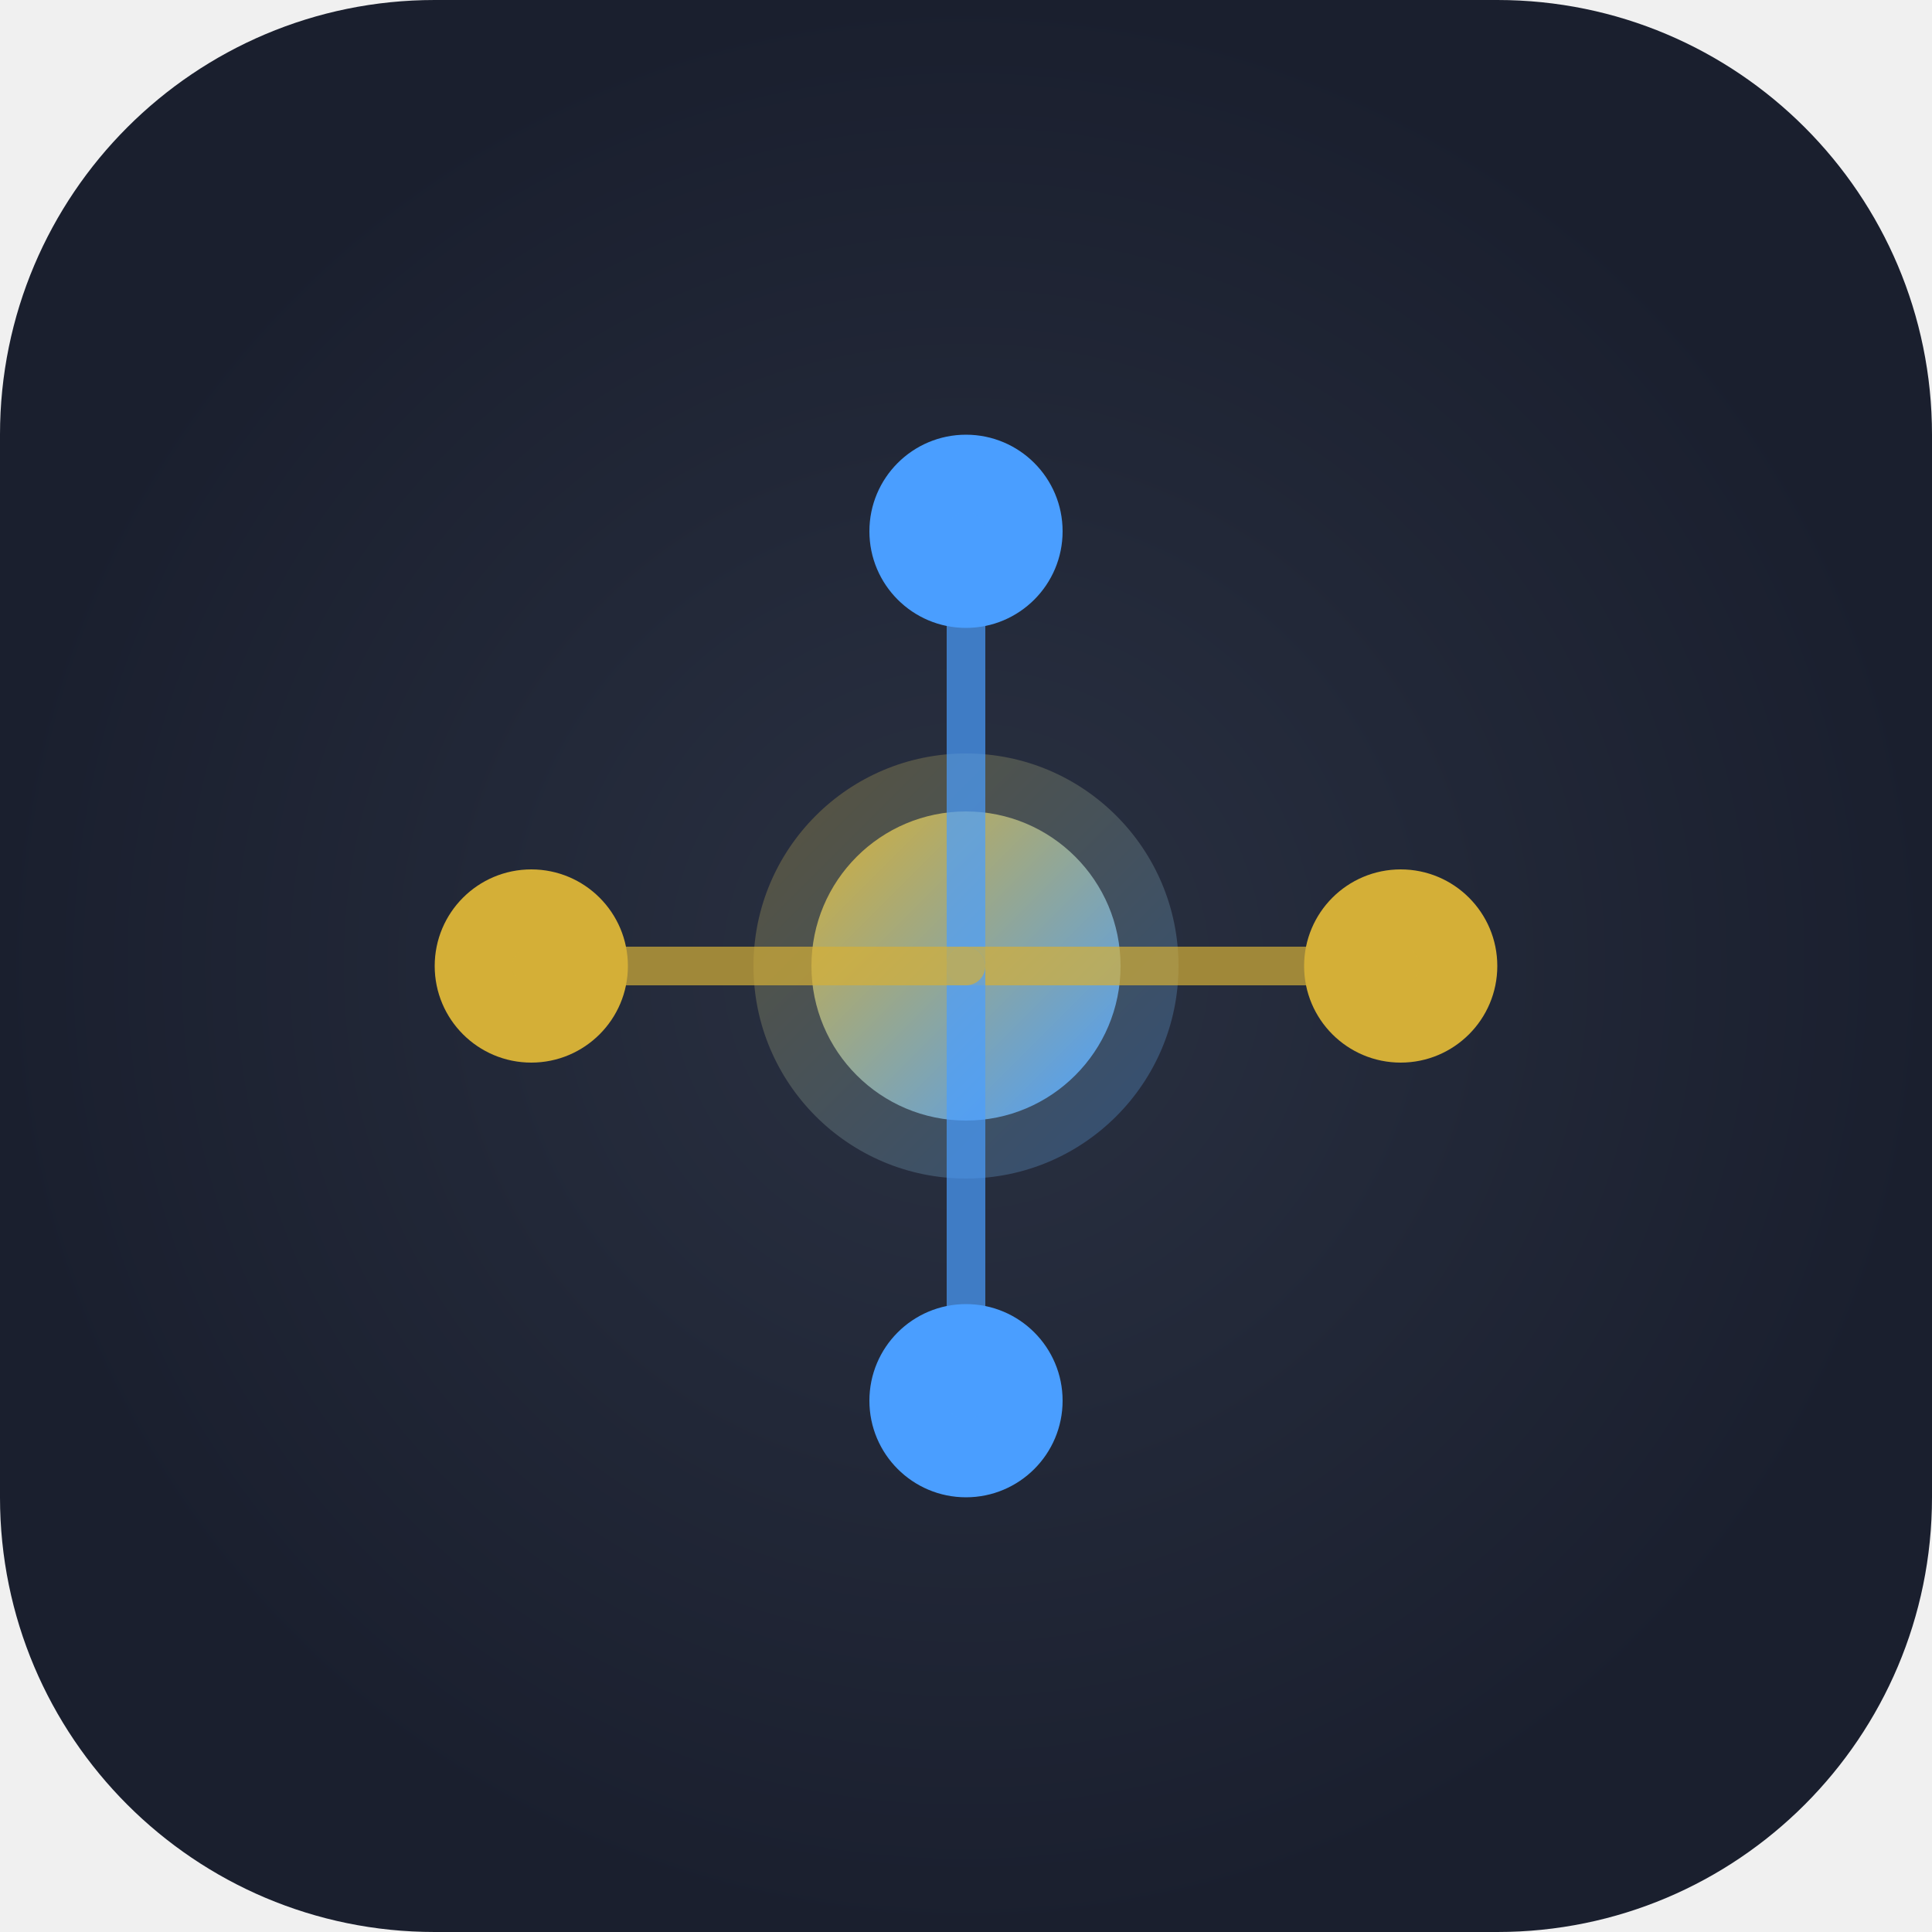
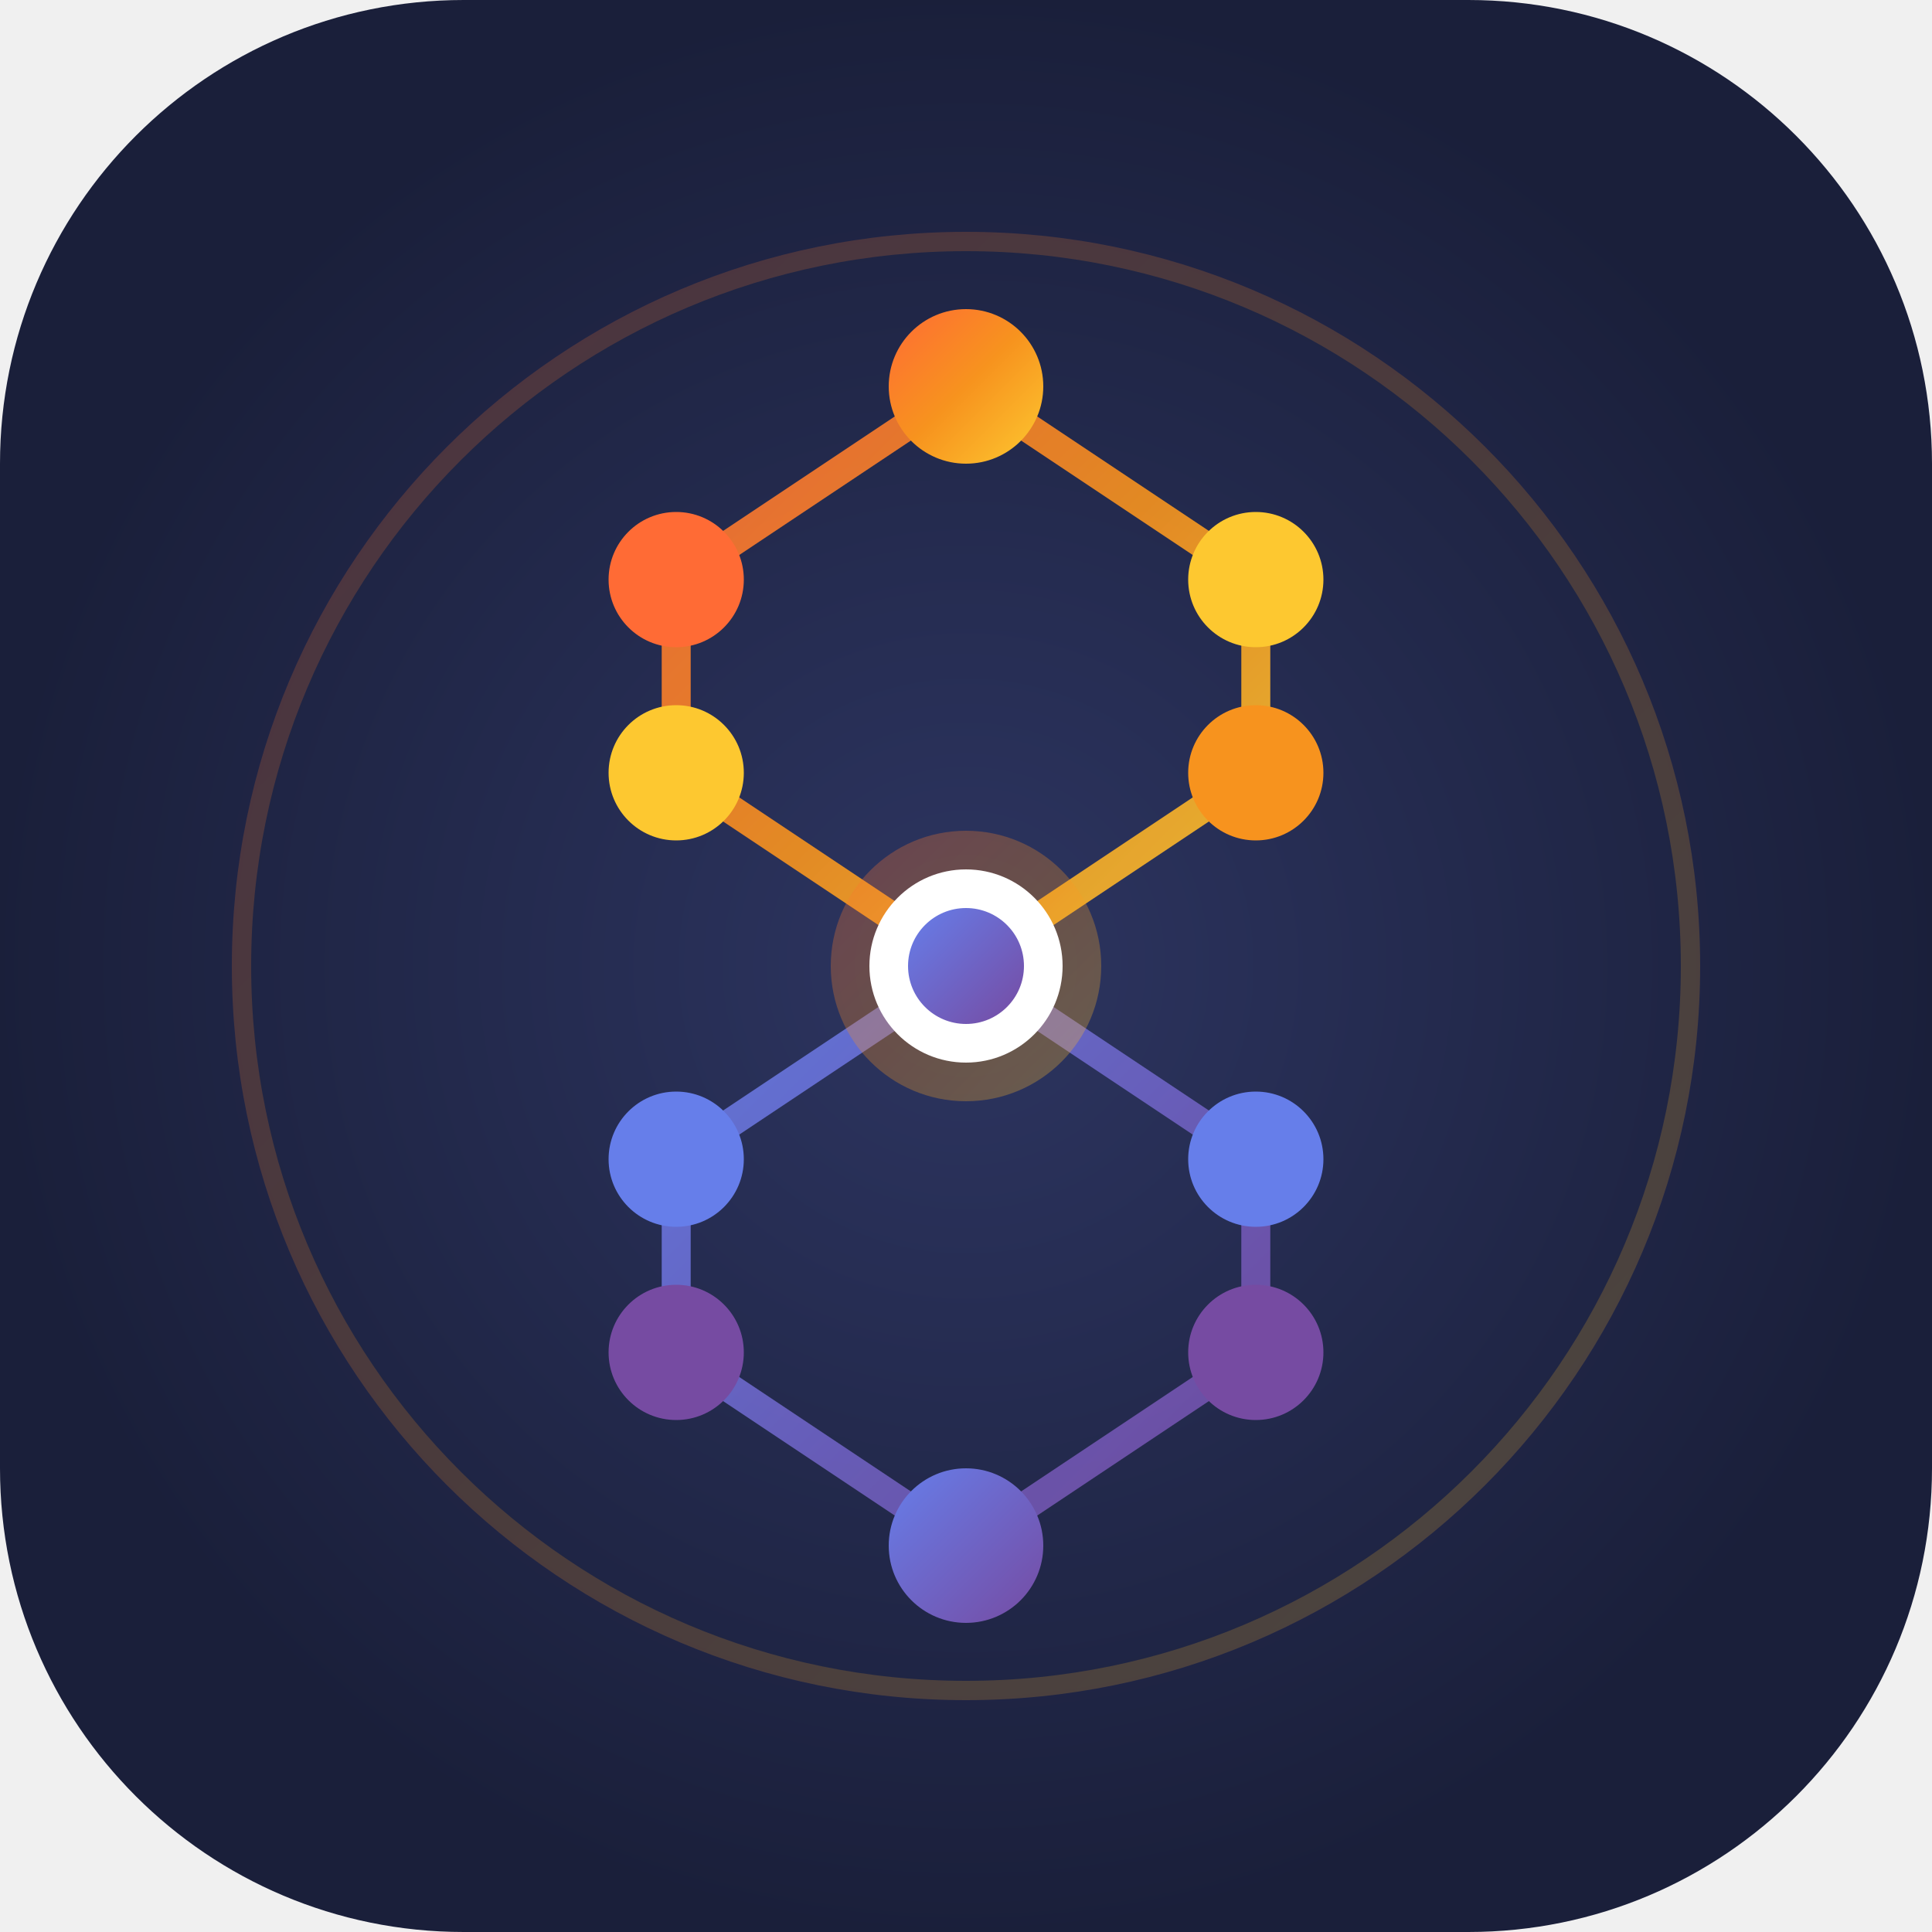
<svg xmlns="http://www.w3.org/2000/svg" viewBox="0 0 200 200">
  <defs>
-     <linearGradient id="faviconGrad" x1="0%" y1="0%" x2="100%" y2="100%">
-       <stop offset="0%" style="stop-color:#d4af37;stop-opacity:1" />
-       <stop offset="100%" style="stop-color:#4a9eff;stop-opacity:1" />
+     <linearGradient id="grad1" x1="0%" y1="0%" x2="100%" y2="100%">
+       <stop offset="0%" style="stop-color:#FF6B35;stop-opacity:1" />
+       <stop offset="50%" style="stop-color:#F7931E;stop-opacity:1" />
+       <stop offset="100%" style="stop-color:#FDC830;stop-opacity:1" />
    </linearGradient>
-     <radialGradient id="bgGrad" cx="50%" cy="50%" r="50%">
-       <stop offset="0%" style="stop-color:#2a3142;stop-opacity:1" />
-       <stop offset="100%" style="stop-color:#1a1f2e;stop-opacity:1" />
+     <linearGradient id="grad2" x1="0%" y1="0%" x2="100%" y2="100%">
+       <stop offset="0%" style="stop-color:#667eea;stop-opacity:1" />
+       <stop offset="100%" style="stop-color:#764ba2;stop-opacity:1" />
+     </linearGradient>
+     <radialGradient id="bgGlow" cx="50%" cy="50%" r="50%">
+       <stop offset="0%" style="stop-color:#2D3561;stop-opacity:1" />
+       <stop offset="100%" style="stop-color:#1A1F3A;stop-opacity:1" />
    </radialGradient>
  </defs>
-   <rect width="200" height="200" rx="45" fill="url(#bgGrad)" />
-   <circle cx="100" cy="100" r="22" fill="url(#faviconGrad)" opacity="0.3" />
-   <circle cx="100" cy="100" r="16" fill="url(#faviconGrad)" />
-   <circle cx="100" cy="55" r="10" fill="#4a9eff" />
-   <circle cx="145" cy="100" r="10" fill="#d4af37" />
-   <circle cx="100" cy="145" r="10" fill="#4a9eff" />
-   <circle cx="55" cy="100" r="10" fill="#d4af37" />
-   <line x1="100" y1="100" x2="100" y2="55" stroke="#4a9eff" stroke-width="4" opacity="0.7" stroke-linecap="round" />
-   <line x1="100" y1="100" x2="145" y2="100" stroke="#d4af37" stroke-width="4" opacity="0.7" stroke-linecap="round" />
-   <line x1="100" y1="100" x2="100" y2="145" stroke="#4a9eff" stroke-width="4" opacity="0.7" stroke-linecap="round" />
-   <line x1="100" y1="100" x2="55" y2="100" stroke="#d4af37" stroke-width="4" opacity="0.7" stroke-linecap="round" />
+   <rect width="200" height="200" rx="48" fill="url(#bgGlow)" />
+   <circle cx="100" cy="100" r="75" fill="none" stroke="url(#grad1)" stroke-width="2" opacity="0.2" />
+   <g opacity="0.9">
+     <path d="M 100 40 L 130 60 L 130 80 L 100 100 L 70 80 L 70 60 Z" fill="none" stroke="url(#grad1)" stroke-width="3" stroke-linecap="round" stroke-linejoin="round" />
+     <path d="M 100 100 L 130 120 L 130 140 L 100 160 L 70 140 L 70 120 Z" fill="none" stroke="url(#grad2)" stroke-width="3" stroke-linecap="round" stroke-linejoin="round" />
+   </g>
+   <circle cx="100" cy="40" r="8" fill="url(#grad1)" />
+   <circle cx="130" cy="60" r="7" fill="#FDC830" />
+   <circle cx="130" cy="80" r="7" fill="#F7931E" />
+   <circle cx="70" cy="60" r="7" fill="#FF6B35" />
+   <circle cx="70" cy="80" r="7" fill="#FDC830" />
+   <circle cx="130" cy="120" r="7" fill="#667eea" />
+   <circle cx="130" cy="140" r="7" fill="#764ba2" />
+   <circle cx="70" cy="120" r="7" fill="#667eea" />
+   <circle cx="70" cy="140" r="7" fill="#764ba2" />
+   <circle cx="100" cy="160" r="8" fill="url(#grad2)" />
+   <circle cx="100" cy="100" r="14" fill="url(#grad1)" opacity="0.3" />
+   <circle cx="100" cy="100" r="10" fill="#fff" />
+   <circle cx="100" cy="100" r="6" fill="url(#grad2)" />
</svg>
